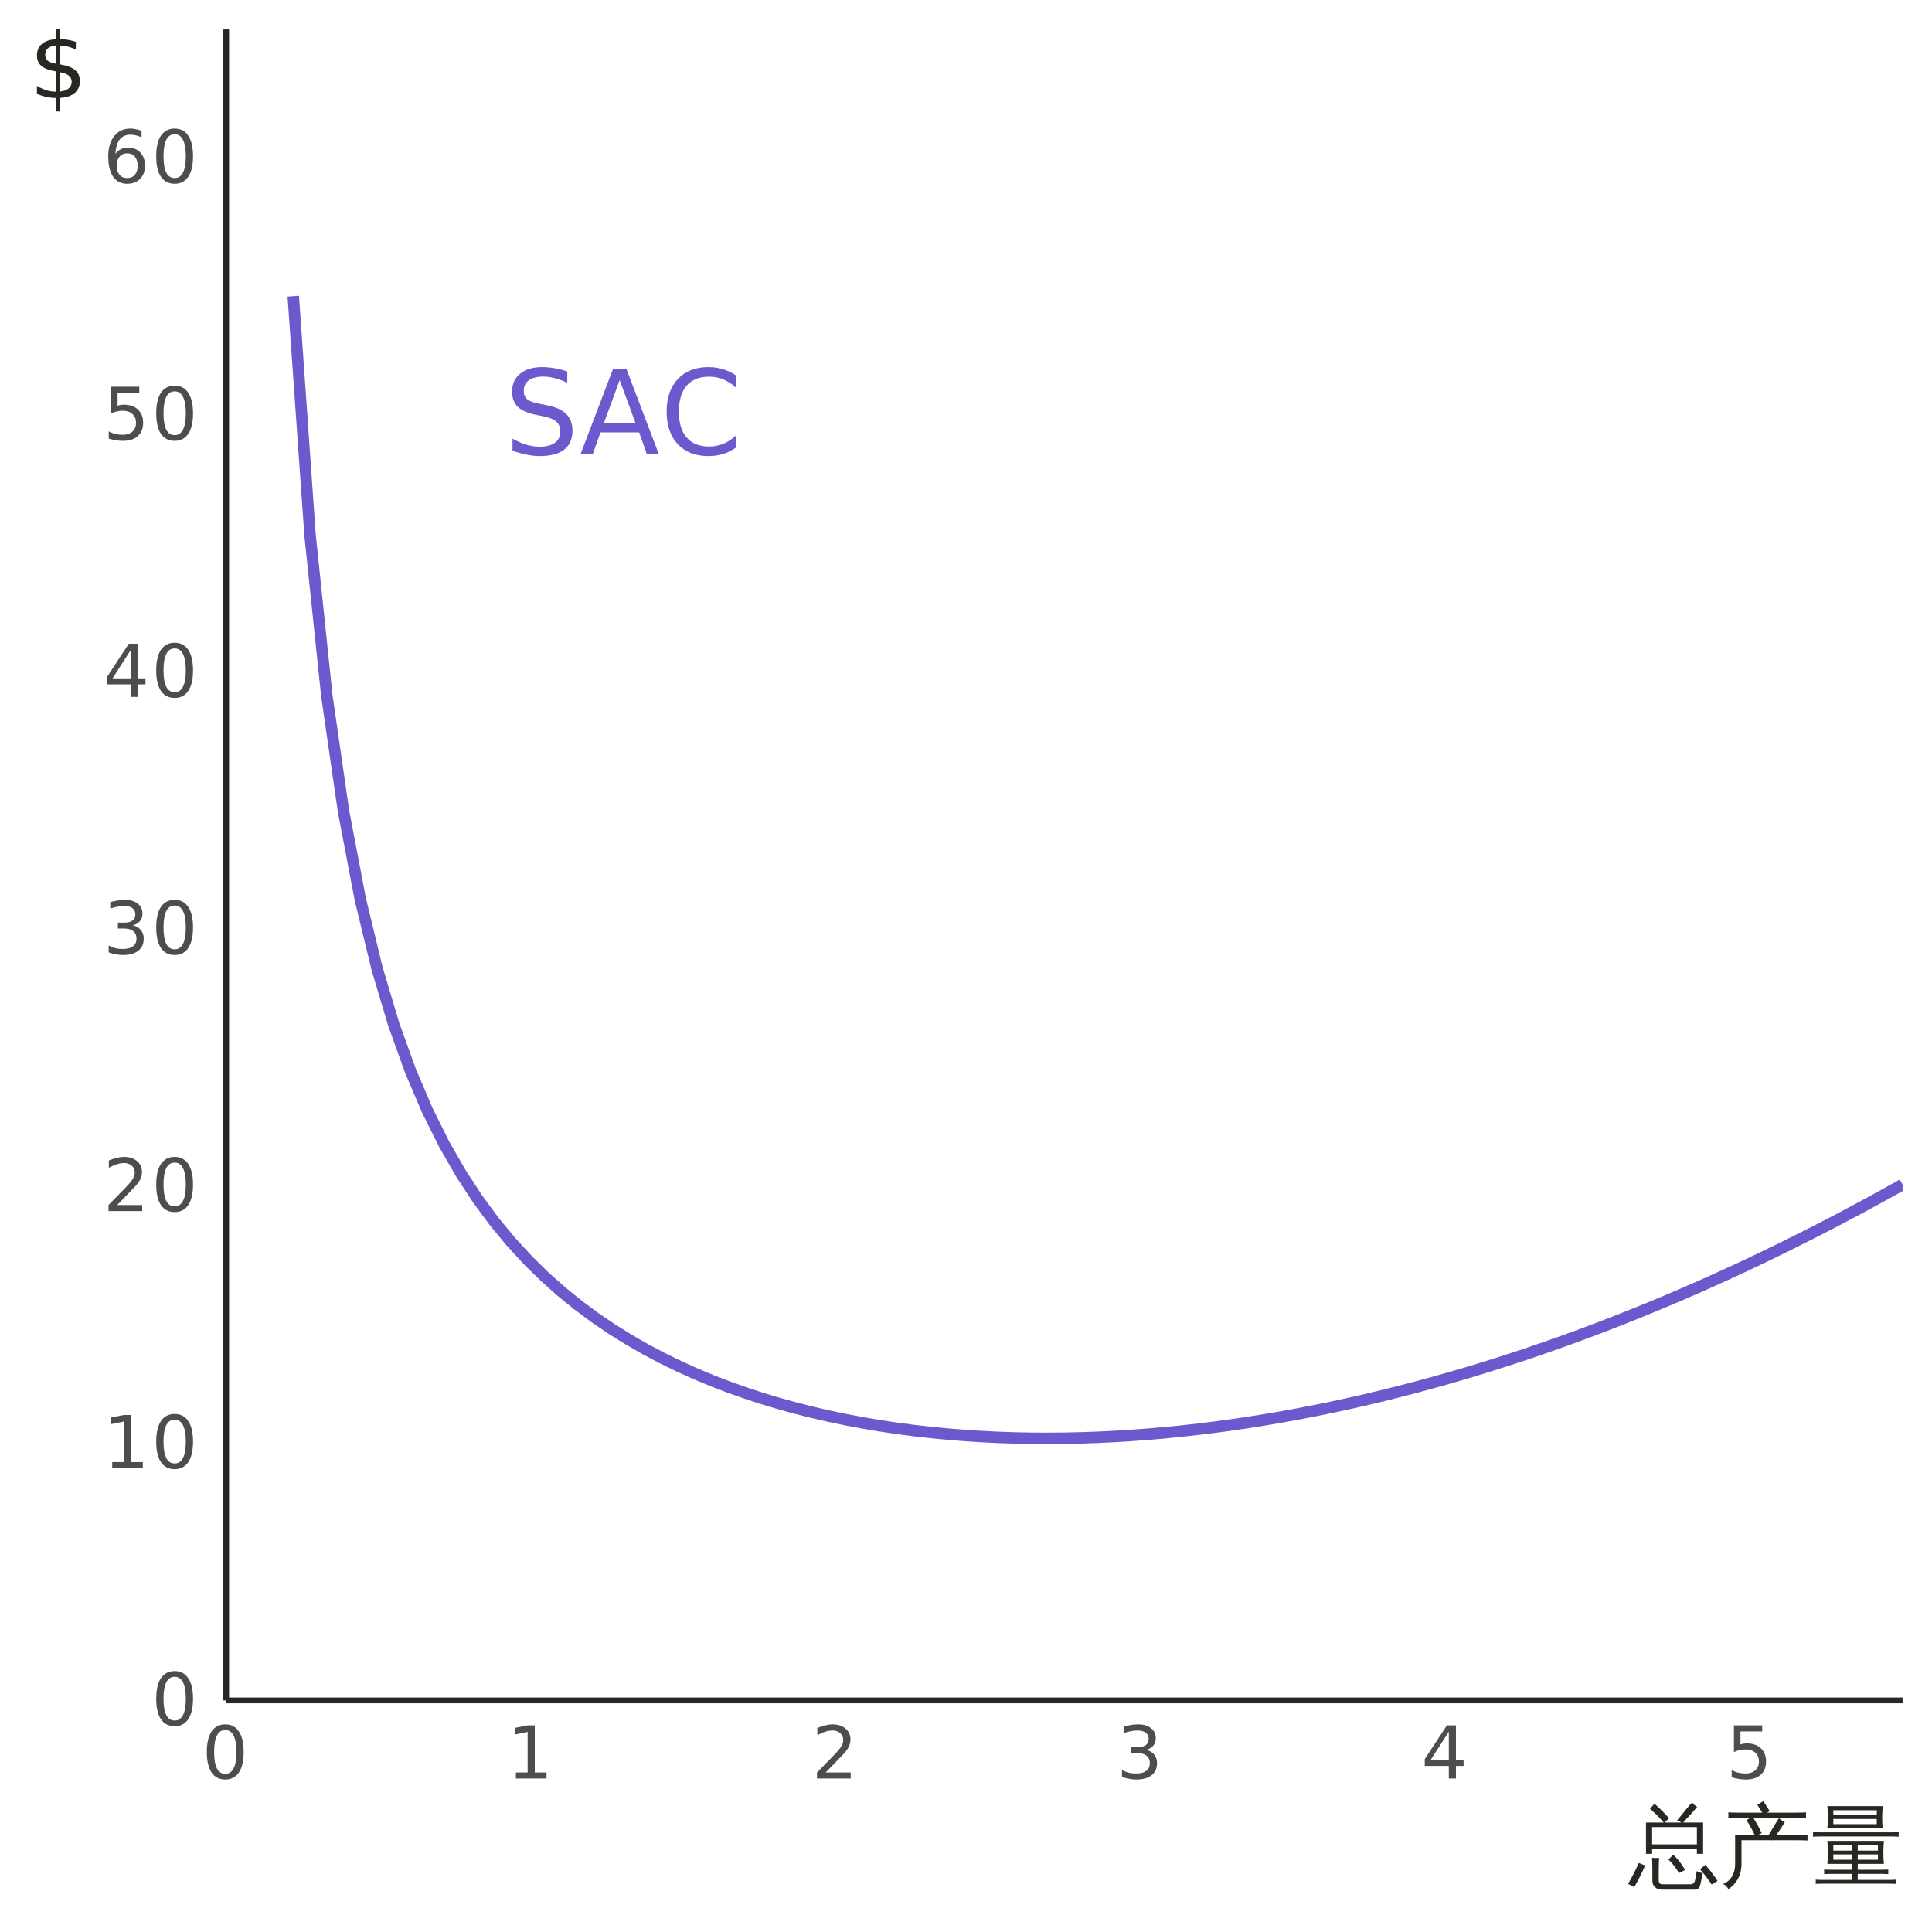
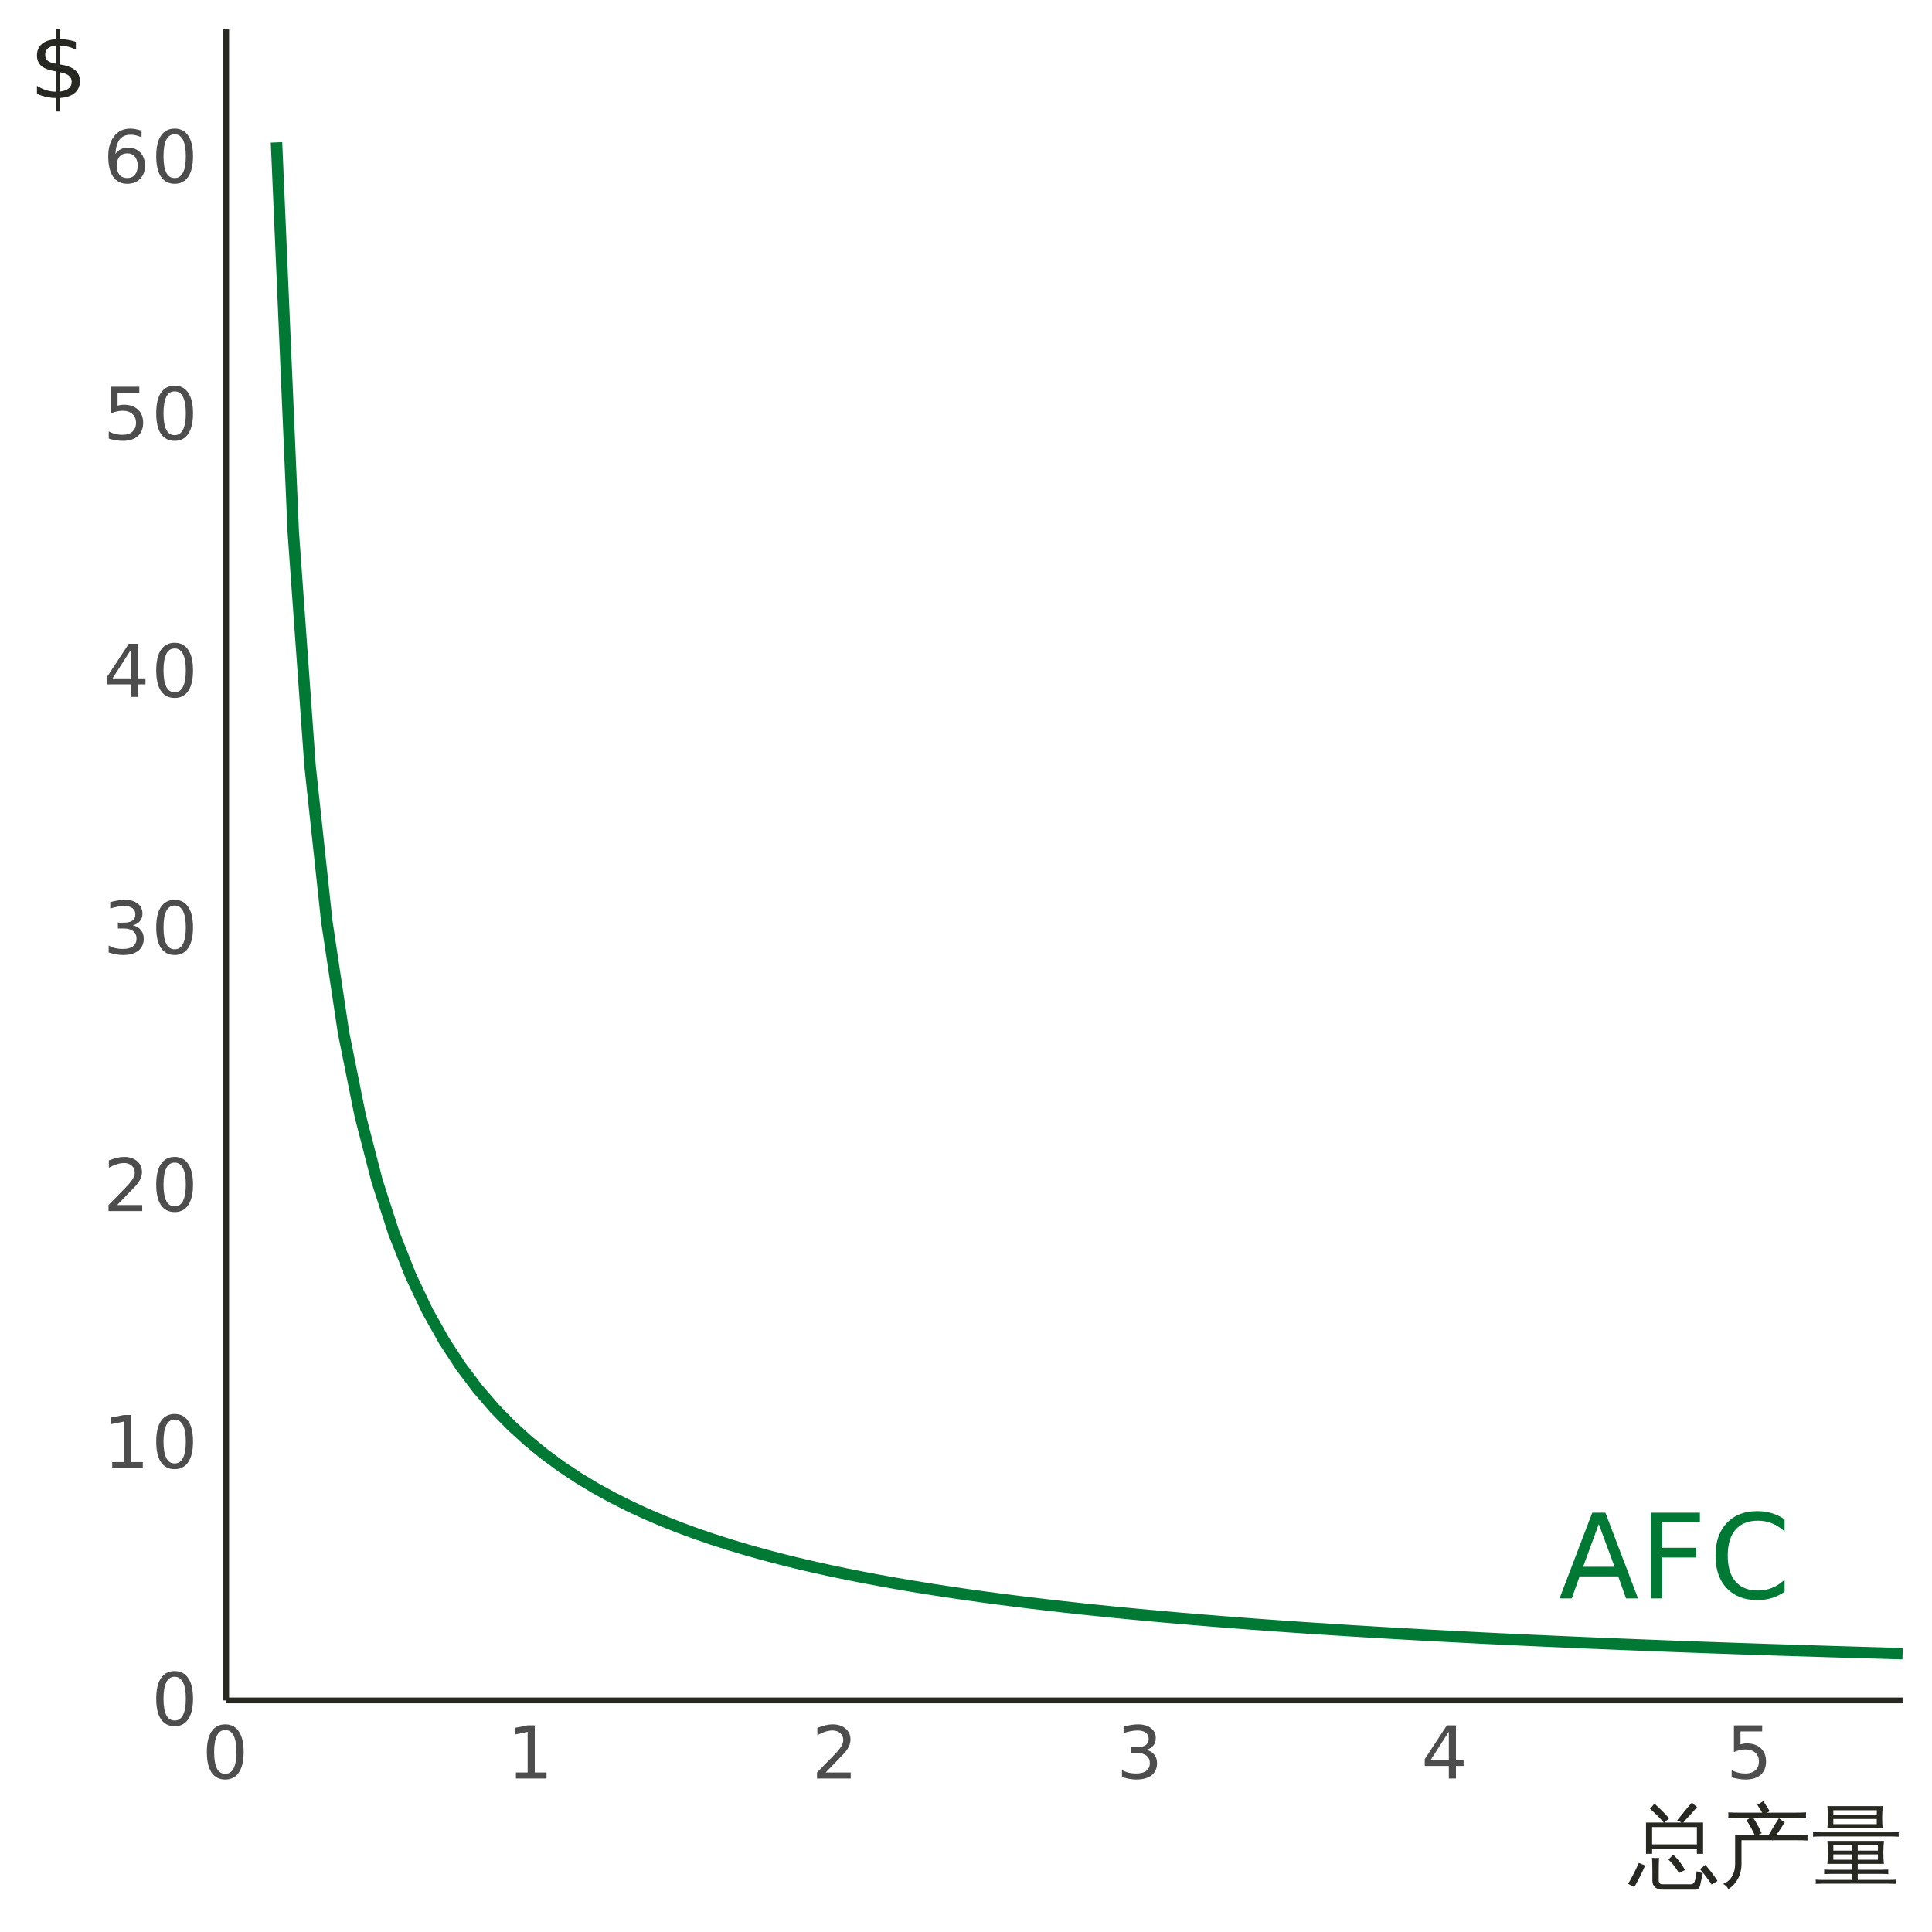
<svg xmlns="http://www.w3.org/2000/svg" xmlns:xlink="http://www.w3.org/1999/xlink" width="360" height="360" viewBox="0 0 360 360">
  <defs>
    <g>
      <g id="glyph-0-0">
        <path d="M 1.094 3.875 L 1.094 -15.453 L 12.047 -15.453 L 12.047 3.875 Z M 2.328 2.656 L 10.828 2.656 L 10.828 -14.219 L 2.328 -14.219 Z M 2.328 2.656 " />
      </g>
      <g id="glyph-0-1">
-         <path d="M 11.719 -15.453 L 11.719 -13.344 C 10.906 -13.727 10.133 -14.016 9.406 -14.203 C 8.676 -14.398 7.973 -14.5 7.297 -14.5 C 6.117 -14.5 5.207 -14.27 4.562 -13.812 C 3.926 -13.363 3.609 -12.719 3.609 -11.875 C 3.609 -11.164 3.82 -10.629 4.25 -10.266 C 4.676 -9.91 5.477 -9.625 6.656 -9.406 L 7.969 -9.141 C 9.582 -8.828 10.77 -8.285 11.531 -7.516 C 12.301 -6.742 12.688 -5.707 12.688 -4.406 C 12.688 -2.852 12.164 -1.676 11.125 -0.875 C 10.094 -0.082 8.57 0.312 6.562 0.312 C 5.812 0.312 5.008 0.223 4.156 0.047 C 3.301 -0.117 2.422 -0.367 1.516 -0.703 L 1.516 -2.938 C 2.391 -2.438 3.242 -2.062 4.078 -1.812 C 4.922 -1.562 5.75 -1.438 6.562 -1.438 C 7.801 -1.438 8.754 -1.68 9.422 -2.172 C 10.086 -2.66 10.422 -3.352 10.422 -4.25 C 10.422 -5.031 10.18 -5.641 9.703 -6.078 C 9.223 -6.523 8.438 -6.859 7.344 -7.078 L 6.016 -7.344 C 4.41 -7.656 3.242 -8.156 2.516 -8.844 C 1.797 -9.531 1.438 -10.484 1.438 -11.703 C 1.438 -13.109 1.93 -14.219 2.922 -15.031 C 3.922 -15.852 5.297 -16.266 7.047 -16.266 C 7.797 -16.266 8.555 -16.195 9.328 -16.062 C 10.109 -15.926 10.906 -15.723 11.719 -15.453 Z M 11.719 -15.453 " />
+         <path d="M 7.484 -13.844 L 4.562 -5.891 L 10.422 -5.891 Z M 6.266 -15.969 L 8.719 -15.969 L 14.797 0 L 12.562 0 L 11.109 -4.094 L 3.906 -4.094 L 2.453 0 L 0.172 0 Z M 6.266 -15.969 " />
      </g>
      <g id="glyph-0-2">
-         <path d="M 7.484 -13.844 L 4.562 -5.891 L 10.422 -5.891 Z M 6.266 -15.969 L 8.719 -15.969 L 14.797 0 L 12.562 0 L 11.109 -4.094 L 3.906 -4.094 L 2.453 0 L 0.172 0 Z M 6.266 -15.969 " />
+         <path d="M 2.156 -15.969 L 11.328 -15.969 L 11.328 -14.156 L 4.312 -14.156 L 4.312 -9.438 L 10.641 -9.438 L 10.641 -7.625 L 4.312 -7.625 L 4.312 0 L 2.156 0 Z M 2.156 -15.969 " />
      </g>
      <g id="glyph-0-3">
        <path d="M 14.109 -14.734 L 14.109 -12.469 C 13.379 -13.145 12.602 -13.648 11.781 -13.984 C 10.957 -14.316 10.082 -14.484 9.156 -14.484 C 7.332 -14.484 5.938 -13.926 4.969 -12.812 C 4 -11.695 3.516 -10.082 3.516 -7.969 C 3.516 -5.863 4 -4.254 4.969 -3.141 C 5.938 -2.023 7.332 -1.469 9.156 -1.469 C 10.082 -1.469 10.957 -1.633 11.781 -1.969 C 12.602 -2.301 13.379 -2.805 14.109 -3.484 L 14.109 -1.234 C 13.348 -0.711 12.547 -0.32 11.703 -0.062 C 10.859 0.188 9.969 0.312 9.031 0.312 C 6.613 0.312 4.707 -0.426 3.312 -1.906 C 1.926 -3.383 1.234 -5.406 1.234 -7.969 C 1.234 -10.531 1.926 -12.551 3.312 -14.031 C 4.707 -15.52 6.613 -16.266 9.031 -16.266 C 9.988 -16.266 10.891 -16.133 11.734 -15.875 C 12.578 -15.625 13.367 -15.242 14.109 -14.734 Z M 14.109 -14.734 " />
      </g>
      <g id="glyph-1-0">
        <path d="M 0.672 2.406 L 0.672 -9.578 L 7.469 -9.578 L 7.469 2.406 Z M 1.438 1.641 L 6.719 1.641 L 6.719 -8.828 L 1.438 -8.828 Z M 1.438 1.641 " />
      </g>
      <g id="glyph-1-1">
        <path d="M 4.328 -9.031 C 3.629 -9.031 3.109 -8.688 2.766 -8 C 2.422 -7.32 2.25 -6.301 2.25 -4.938 C 2.25 -3.582 2.422 -2.566 2.766 -1.891 C 3.109 -1.211 3.629 -0.875 4.328 -0.875 C 5.016 -0.875 5.531 -1.211 5.875 -1.891 C 6.227 -2.566 6.406 -3.582 6.406 -4.938 C 6.406 -6.301 6.227 -7.32 5.875 -8 C 5.531 -8.688 5.016 -9.031 4.328 -9.031 Z M 4.328 -10.094 C 5.43 -10.094 6.273 -9.648 6.859 -8.766 C 7.453 -7.891 7.75 -6.613 7.75 -4.938 C 7.75 -3.27 7.453 -2 6.859 -1.125 C 6.273 -0.25 5.43 0.188 4.328 0.188 C 3.211 0.188 2.359 -0.25 1.766 -1.125 C 1.18 -2 0.891 -3.27 0.891 -4.938 C 0.891 -6.613 1.18 -7.891 1.766 -8.766 C 2.359 -9.648 3.211 -10.094 4.328 -10.094 Z M 4.328 -10.094 " />
      </g>
      <g id="glyph-1-2">
        <path d="M 1.688 -1.125 L 3.875 -1.125 L 3.875 -8.688 L 1.5 -8.203 L 1.5 -9.438 L 3.859 -9.906 L 5.203 -9.906 L 5.203 -1.125 L 7.391 -1.125 L 7.391 0 L 1.688 0 Z M 1.688 -1.125 " />
      </g>
      <g id="glyph-1-3">
        <path d="M 2.609 -1.125 L 7.281 -1.125 L 7.281 0 L 1 0 L 1 -1.125 C 1.508 -1.656 2.203 -2.363 3.078 -3.25 C 3.953 -4.133 4.504 -4.707 4.734 -4.969 C 5.16 -5.445 5.457 -5.852 5.625 -6.188 C 5.801 -6.52 5.891 -6.848 5.891 -7.172 C 5.891 -7.703 5.703 -8.129 5.328 -8.453 C 4.961 -8.785 4.484 -8.953 3.891 -8.953 C 3.473 -8.953 3.031 -8.879 2.562 -8.734 C 2.094 -8.586 1.594 -8.367 1.062 -8.078 L 1.062 -9.438 C 1.602 -9.645 2.109 -9.805 2.578 -9.922 C 3.047 -10.035 3.473 -10.094 3.859 -10.094 C 4.891 -10.094 5.707 -9.832 6.312 -9.312 C 6.926 -8.801 7.234 -8.117 7.234 -7.266 C 7.234 -6.859 7.156 -6.473 7 -6.109 C 6.852 -5.742 6.578 -5.312 6.172 -4.812 C 6.055 -4.688 5.703 -4.316 5.109 -3.703 C 4.523 -3.086 3.691 -2.227 2.609 -1.125 Z M 2.609 -1.125 " />
      </g>
      <g id="glyph-1-4">
        <path d="M 5.516 -5.344 C 6.16 -5.207 6.66 -4.922 7.016 -4.484 C 7.379 -4.055 7.562 -3.52 7.562 -2.875 C 7.562 -1.895 7.223 -1.141 6.547 -0.609 C 5.879 -0.078 4.926 0.188 3.688 0.188 C 3.27 0.188 2.836 0.145 2.391 0.062 C 1.953 -0.008 1.5 -0.129 1.031 -0.297 L 1.031 -1.594 C 1.406 -1.375 1.812 -1.207 2.25 -1.094 C 2.695 -0.988 3.16 -0.938 3.641 -0.938 C 4.484 -0.938 5.125 -1.102 5.562 -1.438 C 6 -1.77 6.219 -2.25 6.219 -2.875 C 6.219 -3.457 6.016 -3.914 5.609 -4.25 C 5.203 -4.582 4.633 -4.75 3.906 -4.75 L 2.75 -4.75 L 2.75 -5.844 L 3.953 -5.844 C 4.609 -5.844 5.113 -5.973 5.469 -6.234 C 5.82 -6.504 6 -6.883 6 -7.375 C 6 -7.883 5.816 -8.273 5.453 -8.547 C 5.086 -8.816 4.57 -8.953 3.906 -8.953 C 3.539 -8.953 3.145 -8.91 2.719 -8.828 C 2.301 -8.754 1.836 -8.633 1.328 -8.469 L 1.328 -9.672 C 1.836 -9.805 2.316 -9.91 2.766 -9.984 C 3.211 -10.055 3.629 -10.094 4.016 -10.094 C 5.035 -10.094 5.844 -9.859 6.438 -9.391 C 7.031 -8.93 7.328 -8.305 7.328 -7.516 C 7.328 -6.973 7.172 -6.508 6.859 -6.125 C 6.547 -5.75 6.098 -5.488 5.516 -5.344 Z M 5.516 -5.344 " />
      </g>
      <g id="glyph-1-5">
        <path d="M 5.141 -8.734 L 1.75 -3.453 L 5.141 -3.453 Z M 4.781 -9.906 L 6.469 -9.906 L 6.469 -3.453 L 7.891 -3.453 L 7.891 -2.344 L 6.469 -2.344 L 6.469 0 L 5.141 0 L 5.141 -2.344 L 0.656 -2.344 L 0.656 -3.625 Z M 4.781 -9.906 " />
      </g>
      <g id="glyph-1-6">
        <path d="M 1.469 -9.906 L 6.734 -9.906 L 6.734 -8.781 L 2.688 -8.781 L 2.688 -6.359 C 2.883 -6.422 3.082 -6.469 3.281 -6.5 C 3.477 -6.531 3.672 -6.547 3.859 -6.547 C 4.961 -6.547 5.836 -6.242 6.484 -5.641 C 7.129 -5.035 7.453 -4.211 7.453 -3.172 C 7.453 -2.109 7.117 -1.281 6.453 -0.688 C 5.797 -0.102 4.863 0.188 3.656 0.188 C 3.238 0.188 2.812 0.148 2.375 0.078 C 1.945 0.016 1.504 -0.086 1.047 -0.234 L 1.047 -1.578 C 1.441 -1.359 1.852 -1.195 2.281 -1.094 C 2.707 -0.988 3.156 -0.938 3.625 -0.938 C 4.395 -0.938 5.004 -1.133 5.453 -1.531 C 5.898 -1.938 6.125 -2.484 6.125 -3.172 C 6.125 -3.867 5.898 -4.414 5.453 -4.812 C 5.004 -5.219 4.395 -5.422 3.625 -5.422 C 3.27 -5.422 2.914 -5.379 2.562 -5.297 C 2.207 -5.223 1.844 -5.102 1.469 -4.938 Z M 1.469 -9.906 " />
      </g>
      <g id="glyph-1-7">
        <path d="M 4.484 -5.484 C 3.879 -5.484 3.398 -5.273 3.047 -4.859 C 2.703 -4.453 2.531 -3.891 2.531 -3.172 C 2.531 -2.461 2.703 -1.898 3.047 -1.484 C 3.398 -1.078 3.879 -0.875 4.484 -0.875 C 5.086 -0.875 5.562 -1.078 5.906 -1.484 C 6.258 -1.898 6.438 -2.461 6.438 -3.172 C 6.438 -3.891 6.258 -4.453 5.906 -4.859 C 5.562 -5.273 5.086 -5.484 4.484 -5.484 Z M 7.156 -9.688 L 7.156 -8.469 C 6.812 -8.625 6.469 -8.742 6.125 -8.828 C 5.781 -8.91 5.441 -8.953 5.109 -8.953 C 4.223 -8.953 3.547 -8.656 3.078 -8.062 C 2.617 -7.469 2.352 -6.566 2.281 -5.359 C 2.539 -5.742 2.867 -6.035 3.266 -6.234 C 3.66 -6.441 4.094 -6.547 4.562 -6.547 C 5.562 -6.547 6.348 -6.242 6.922 -5.641 C 7.504 -5.035 7.797 -4.211 7.797 -3.172 C 7.797 -2.16 7.492 -1.348 6.891 -0.734 C 6.285 -0.117 5.484 0.188 4.484 0.188 C 3.336 0.188 2.461 -0.25 1.859 -1.125 C 1.254 -2 0.953 -3.27 0.953 -4.938 C 0.953 -6.508 1.32 -7.758 2.062 -8.688 C 2.801 -9.625 3.801 -10.094 5.062 -10.094 C 5.395 -10.094 5.734 -10.055 6.078 -9.984 C 6.422 -9.922 6.781 -9.82 7.156 -9.688 Z M 7.156 -9.688 " />
      </g>
      <g id="glyph-2-0">
        <path d="M 0.562 0 L 0.562 -11.328 L 5.078 -11.328 L 5.078 0 Z M 1.125 -0.562 L 4.516 -0.562 L 4.516 -10.766 L 1.125 -10.766 Z M 1.125 -0.562 " />
      </g>
      <g id="glyph-2-1">
        <path d="M 4.328 -4.453 L 3.188 -4.453 L 3.188 -10.281 L 6.5 -10.281 C 5.707 -11.195 4.852 -12.051 3.938 -12.844 L 4.766 -13.797 C 5.734 -12.941 6.645 -12.031 7.5 -11.062 L 6.609 -10.281 L 9.766 -10.281 C 9.523 -10.477 9.258 -10.609 8.969 -10.672 L 9.75 -11.609 C 10.414 -12.441 10.758 -12.867 10.781 -12.891 L 11.75 -14.016 C 12.039 -13.703 12.359 -13.422 12.703 -13.172 L 11.734 -12.047 L 10.625 -10.859 L 10.125 -10.281 L 13.828 -10.281 L 13.828 -4.453 L 12.672 -4.453 L 12.672 -5.375 L 4.328 -5.375 Z M 12.672 -9.438 L 4.328 -9.438 L 4.328 -6.219 L 12.672 -6.219 Z M 15.422 1.266 C 14.754 0.254 14.031 -0.695 13.25 -1.594 L 14.25 -2.391 C 15.07 -1.461 15.828 -0.469 16.516 0.594 Z M 9.328 -0.859 C 8.797 -1.816 8.141 -2.66 7.359 -3.391 L 8.266 -4.281 C 9.141 -3.469 9.875 -2.52 10.469 -1.438 Z M 12.641 -1.234 C 12.953 -1.035 13.332 -0.914 13.781 -0.875 L 13.297 1.328 C 13.254 1.578 13.156 1.785 13 1.953 C 12.844 2.129 12.656 2.219 12.438 2.219 L 6.125 2.219 C 5.625 2.219 5.207 2.066 4.875 1.766 C 4.539 1.461 4.375 1.055 4.375 0.547 L 4.375 -1.391 C 4.375 -2.172 4.352 -2.941 4.312 -3.703 C 4.75 -3.66 5.188 -3.66 5.625 -3.703 C 5.582 -2.941 5.562 -2.172 5.562 -1.391 L 5.562 0.547 C 5.562 0.723 5.613 0.879 5.719 1.016 C 5.832 1.148 5.973 1.219 6.141 1.219 L 11.594 1.219 C 11.781 1.219 11.938 1.145 12.062 1 C 12.195 0.863 12.285 0.691 12.328 0.484 Z M -0.141 1.141 C 0.586 -0.109 1.25 -1.406 1.844 -2.75 L 3.031 -2.281 C 2.426 -0.883 1.75 0.457 1 1.75 Z M -0.141 1.141 " />
      </g>
      <g id="glyph-2-2">
        <path d="M 2.797 -2.609 L 2.797 -7.953 L 6.453 -7.953 C 6.004 -8.898 5.492 -9.816 4.922 -10.703 L 5.625 -11.172 L 3.453 -11.172 C 2.805 -11.172 2.16 -11.156 1.516 -11.125 C 1.555 -11.477 1.555 -11.828 1.516 -12.172 C 2.16 -12.141 2.805 -12.125 3.453 -12.125 L 7.859 -12.125 L 6.938 -13.578 L 8.047 -14.281 L 9.234 -12.422 L 8.766 -12.125 L 14.094 -12.125 C 14.738 -12.125 15.379 -12.141 16.016 -12.172 C 15.984 -11.828 15.984 -11.477 16.016 -11.125 C 15.379 -11.156 14.738 -11.172 14.094 -11.172 L 6.172 -11.172 C 6.766 -10.242 7.289 -9.285 7.75 -8.297 L 6.984 -7.953 L 9.047 -7.953 L 10.156 -9.828 L 10.953 -11.078 C 11.297 -10.797 11.664 -10.555 12.062 -10.359 C 11.812 -9.941 11.547 -9.523 11.266 -9.109 L 10.453 -7.953 L 14.359 -7.953 C 15.016 -7.953 15.66 -7.961 16.297 -7.984 C 16.266 -7.641 16.266 -7.289 16.297 -6.938 C 15.66 -6.969 15.016 -6.984 14.359 -6.984 L 9.844 -6.984 L 9.797 -6.922 C 9.773 -6.941 9.75 -6.961 9.719 -6.984 L 3.984 -6.984 L 3.984 -2.609 C 3.984 -1.523 3.758 -0.582 3.312 0.219 C 2.863 1.031 2.27 1.664 1.531 2.125 C 1.32 1.688 0.992 1.363 0.547 1.156 C 1.242 0.895 1.789 0.441 2.188 -0.203 C 2.594 -0.848 2.797 -1.648 2.797 -2.609 Z M 2.797 -2.609 " />
      </g>
      <g id="glyph-2-3">
        <path d="M 15.844 0.359 C 15.801 0.617 15.801 0.879 15.844 1.141 C 15.363 1.117 14.883 1.109 14.406 1.109 L 2.219 1.109 C 1.75 1.109 1.281 1.117 0.812 1.141 C 0.832 0.879 0.832 0.617 0.812 0.359 C 1.281 0.391 1.75 0.406 2.219 0.406 L 7.516 0.406 L 7.516 -0.719 L 3.938 -0.719 C 3.414 -0.719 2.895 -0.703 2.375 -0.672 C 2.406 -0.953 2.406 -1.234 2.375 -1.516 C 2.895 -1.492 3.414 -1.484 3.938 -1.484 L 7.516 -1.484 L 7.516 -2.578 L 2.984 -2.578 C 3.117 -4.004 3.117 -5.43 2.984 -6.859 L 13.531 -6.859 C 13.383 -5.43 13.379 -4.004 13.516 -2.578 L 8.641 -2.578 L 8.641 -1.484 L 12.797 -1.484 C 13.316 -1.484 13.832 -1.492 14.344 -1.516 C 14.32 -1.234 14.32 -0.953 14.344 -0.672 C 13.832 -0.703 13.316 -0.719 12.797 -0.719 L 8.641 -0.719 L 8.641 0.406 L 14.406 0.406 C 14.883 0.406 15.363 0.391 15.844 0.359 Z M 16.281 -8.484 C 16.258 -8.203 16.258 -7.922 16.281 -7.641 C 15.77 -7.672 15.258 -7.688 14.75 -7.688 L 1.859 -7.688 C 1.336 -7.688 0.82 -7.672 0.312 -7.641 C 0.332 -7.922 0.332 -8.203 0.312 -8.484 C 0.832 -8.461 1.348 -8.453 1.859 -8.453 L 14.75 -8.453 C 15.25 -8.453 15.758 -8.461 16.281 -8.484 Z M 2.984 -9.219 C 3.117 -10.602 3.117 -11.977 2.984 -13.344 L 13.312 -13.344 C 13.164 -11.977 13.156 -10.602 13.281 -9.219 Z M 8.641 -5.047 L 12.406 -5.047 L 12.406 -6.094 L 8.641 -6.094 Z M 7.516 -5.047 L 7.516 -6.094 L 4.094 -6.094 L 4.094 -5.047 Z M 8.641 -4.344 L 8.641 -3.344 L 12.406 -3.344 L 12.406 -4.344 Z M 7.516 -4.344 L 4.094 -4.344 L 4.094 -3.344 L 7.516 -3.344 Z M 4.094 -12.578 L 4.094 -11.641 L 12.188 -11.641 L 12.203 -12.578 Z M 4.094 -10.938 L 4.094 -9.984 L 12.188 -9.984 L 12.188 -10.938 Z M 4.094 -10.938 " />
      </g>
      <g id="glyph-3-0">
        <path d="M 0.844 3 L 0.844 -11.984 L 9.344 -11.984 L 9.344 3 Z M 1.797 2.062 L 8.406 2.062 L 8.406 -11.031 L 1.797 -11.031 Z M 1.797 2.062 " />
      </g>
      <g id="glyph-3-1">
        <path d="M 5.75 2.5 L 4.922 2.5 L 4.906 0 C 4.32 -0.008 3.738 -0.078 3.156 -0.203 C 2.582 -0.328 2 -0.516 1.406 -0.766 L 1.406 -2.266 C 1.977 -1.91 2.551 -1.641 3.125 -1.453 C 3.707 -1.273 4.305 -1.18 4.922 -1.172 L 4.922 -4.969 C 3.691 -5.164 2.797 -5.5 2.234 -5.969 C 1.68 -6.445 1.406 -7.102 1.406 -7.938 C 1.406 -8.832 1.707 -9.539 2.312 -10.062 C 2.914 -10.582 3.785 -10.883 4.922 -10.969 L 4.922 -12.922 L 5.75 -12.922 L 5.75 -10.984 C 6.258 -10.961 6.754 -10.91 7.234 -10.828 C 7.711 -10.742 8.188 -10.625 8.656 -10.469 L 8.656 -9.016 C 8.188 -9.254 7.711 -9.438 7.234 -9.562 C 6.754 -9.688 6.258 -9.758 5.75 -9.781 L 5.75 -6.25 C 7 -6.051 7.922 -5.703 8.516 -5.203 C 9.109 -4.703 9.406 -4.02 9.406 -3.156 C 9.406 -2.227 9.086 -1.492 8.453 -0.953 C 7.828 -0.41 6.926 -0.098 5.75 -0.016 Z M 4.922 -6.391 L 4.922 -9.797 C 4.273 -9.723 3.781 -9.539 3.438 -9.25 C 3.102 -8.957 2.938 -8.566 2.938 -8.078 C 2.938 -7.598 3.094 -7.223 3.406 -6.953 C 3.719 -6.691 4.223 -6.504 4.922 -6.391 Z M 5.75 -4.797 L 5.75 -1.203 C 6.445 -1.297 6.973 -1.492 7.328 -1.797 C 7.691 -2.109 7.875 -2.508 7.875 -3 C 7.875 -3.488 7.703 -3.875 7.359 -4.156 C 7.016 -4.445 6.477 -4.66 5.75 -4.797 Z M 5.75 -4.797 " />
      </g>
    </g>
    <clipPath id="clip-0">
-       <path clip-rule="nonzero" d="M 53 54 L 354.523 54 L 354.523 270 L 53 270 Z M 53 54 " />
+       <path clip-rule="nonzero" d="M 50 25 L 354.523 25 L 354.523 310 L 50 310 Z M 50 25 " />
    </clipPath>
  </defs>
  <rect x="-36" y="-36" width="432" height="432" fill="rgb(100%, 100%, 100%)" fill-opacity="1" />
  <g clip-path="url(#clip-0)">
-     <path fill="none" stroke-width="2.134" stroke-linecap="butt" stroke-linejoin="round" stroke="rgb(41.569%, 35.294%, 80.392%)" stroke-opacity="1" stroke-miterlimit="10" d="M 54.645 55.188 L 57.77 99.66 L 60.895 129.586 L 64.016 151.191 L 67.141 167.578 L 70.266 180.484 L 73.387 190.938 L 76.512 199.605 L 79.637 206.926 L 82.758 213.199 L 85.883 218.648 L 89.008 223.43 L 92.129 227.664 L 95.254 231.441 L 98.379 234.832 L 101.5 237.898 L 104.625 240.68 L 107.75 243.211 L 110.871 245.527 L 113.996 247.652 L 117.121 249.602 L 120.242 251.398 L 123.367 253.051 L 126.492 254.578 L 129.613 255.988 L 132.738 257.289 L 135.863 258.488 L 138.984 259.594 L 142.109 260.613 L 145.234 261.551 L 148.355 262.41 L 151.48 263.195 L 154.605 263.91 L 157.727 264.562 L 160.852 265.148 L 163.977 265.676 L 167.098 266.141 L 170.223 266.555 L 173.348 266.91 L 176.469 267.215 L 179.594 267.469 L 182.719 267.672 L 185.84 267.828 L 188.965 267.938 L 192.09 268 L 195.211 268.02 L 198.336 267.992 L 201.461 267.926 L 204.582 267.816 L 207.707 267.664 L 210.832 267.473 L 213.953 267.238 L 217.078 266.969 L 220.203 266.656 L 223.324 266.309 L 226.449 265.922 L 229.574 265.496 L 232.695 265.035 L 235.82 264.535 L 238.945 264 L 242.066 263.43 L 245.191 262.824 L 248.316 262.184 L 251.438 261.508 L 254.562 260.797 L 257.688 260.051 L 260.809 259.27 L 263.934 258.457 L 267.059 257.609 L 270.18 256.727 L 273.305 255.812 L 276.43 254.863 L 279.551 253.883 L 282.676 252.867 L 285.801 251.82 L 288.922 250.742 L 292.047 249.629 L 295.172 248.484 L 298.293 247.305 L 301.418 246.098 L 304.543 244.855 L 307.664 243.582 L 310.789 242.277 L 313.914 240.941 L 317.035 239.574 L 320.16 238.172 L 323.285 236.742 L 326.406 235.281 L 329.531 233.785 L 332.656 232.262 L 335.777 230.703 L 338.902 229.117 L 342.027 227.5 L 345.148 225.848 L 348.273 224.168 L 351.398 222.457 L 354.52 220.715 " />
+     <path fill="none" stroke-width="2.134" stroke-linecap="butt" stroke-linejoin="round" stroke="rgb(0%, 47.451%, 20.784%)" stroke-opacity="1" stroke-miterlimit="10" d="M 51.523 26.527 L 54.645 99.109 L 57.77 142.656 L 60.895 171.688 L 64.016 192.426 L 67.141 207.98 L 70.266 220.074 L 73.387 229.754 L 76.512 237.672 L 79.637 244.27 L 82.758 249.852 L 85.883 254.637 L 89.008 258.785 L 92.129 262.414 L 95.254 265.617 L 98.379 268.461 L 101.5 271.008 L 104.625 273.301 L 107.75 275.375 L 110.871 277.262 L 113.996 278.98 L 117.121 280.559 L 120.242 282.012 L 123.367 283.352 L 126.492 284.59 L 129.613 285.742 L 132.738 286.816 L 135.863 287.816 L 138.984 288.754 L 142.109 289.633 L 145.234 290.457 L 148.355 291.234 L 151.48 291.965 L 154.605 292.656 L 157.727 293.309 L 160.852 293.93 L 163.977 294.516 L 167.098 295.074 L 170.223 295.605 L 173.348 296.113 L 176.469 296.594 L 179.594 297.055 L 182.719 297.496 L 185.84 297.914 L 188.965 298.316 L 192.09 298.703 L 195.211 299.074 L 198.336 299.43 L 201.461 299.773 L 204.582 300.102 L 207.707 300.418 L 210.832 300.719 L 213.953 301.012 L 217.078 301.297 L 220.203 301.57 L 223.324 301.832 L 226.449 302.086 L 229.574 302.332 L 232.695 302.57 L 235.82 302.801 L 238.945 303.023 L 242.066 303.242 L 245.191 303.449 L 248.316 303.652 L 251.438 303.852 L 257.688 304.227 L 260.809 304.406 L 263.934 304.582 L 267.059 304.754 L 270.18 304.918 L 276.43 305.238 L 279.551 305.391 L 282.676 305.539 L 285.801 305.684 L 288.922 305.824 L 295.172 306.098 L 298.293 306.227 L 301.418 306.355 L 304.543 306.48 L 307.664 306.602 L 310.789 306.723 L 313.914 306.84 L 317.035 306.953 L 323.285 307.172 L 326.406 307.277 L 329.531 307.383 L 332.656 307.484 L 335.777 307.582 L 342.027 307.777 L 345.148 307.871 L 351.398 308.051 L 354.52 308.141 " />
  </g>
-   <g fill="rgb(41.569%, 35.294%, 80.392%)" fill-opacity="1">
-     <use xlink:href="#glyph-0-1" x="93.984" y="84.671" />
-     <use xlink:href="#glyph-0-2" x="107.984" y="84.671" />
-     <use xlink:href="#glyph-0-3" x="122.984" y="84.671" />
+   <g fill="rgb(0%, 47.451%, 20.784%)" fill-opacity="1">
+     <use xlink:href="#glyph-0-1" x="290.426" y="297.839" />
+     <use xlink:href="#glyph-0-2" x="305.426" y="297.839" />
+     <use xlink:href="#glyph-0-3" x="318.426" y="297.839" />
  </g>
  <path fill="none" stroke-width="1.067" stroke-linecap="butt" stroke-linejoin="round" stroke="rgb(15.294%, 15.686%, 13.333%)" stroke-opacity="1" stroke-miterlimit="10" d="M 42.152 316.848 L 42.152 5.48 " />
  <g fill="rgb(30.196%, 30.196%, 30.196%)" fill-opacity="1">
    <use xlink:href="#glyph-1-1" x="28.219" y="321.471" />
  </g>
  <g fill="rgb(30.196%, 30.196%, 30.196%)" fill-opacity="1">
    <use xlink:href="#glyph-1-2" x="19.219" y="273.568" />
    <use xlink:href="#glyph-1-1" x="28.219" y="273.568" />
  </g>
  <g fill="rgb(30.196%, 30.196%, 30.196%)" fill-opacity="1">
    <use xlink:href="#glyph-1-3" x="19.219" y="225.666" />
    <use xlink:href="#glyph-1-1" x="28.219" y="225.666" />
  </g>
  <g fill="rgb(30.196%, 30.196%, 30.196%)" fill-opacity="1">
    <use xlink:href="#glyph-1-4" x="19.219" y="177.764" />
    <use xlink:href="#glyph-1-1" x="28.219" y="177.764" />
  </g>
  <g fill="rgb(30.196%, 30.196%, 30.196%)" fill-opacity="1">
    <use xlink:href="#glyph-1-5" x="19.219" y="129.861" />
    <use xlink:href="#glyph-1-1" x="28.219" y="129.861" />
  </g>
  <g fill="rgb(30.196%, 30.196%, 30.196%)" fill-opacity="1">
    <use xlink:href="#glyph-1-6" x="19.219" y="81.959" />
    <use xlink:href="#glyph-1-1" x="28.219" y="81.959" />
  </g>
  <g fill="rgb(30.196%, 30.196%, 30.196%)" fill-opacity="1">
    <use xlink:href="#glyph-1-7" x="19.219" y="34.053" />
    <use xlink:href="#glyph-1-1" x="28.219" y="34.053" />
  </g>
  <path fill="none" stroke-width="1.067" stroke-linecap="butt" stroke-linejoin="round" stroke="rgb(15.294%, 15.686%, 13.333%)" stroke-opacity="1" stroke-miterlimit="10" d="M 42.152 316.848 L 354.52 316.848 " />
  <g fill="rgb(30.196%, 30.196%, 30.196%)" fill-opacity="1">
    <use xlink:href="#glyph-1-1" x="37.652" y="331.404" />
  </g>
  <g fill="rgb(30.196%, 30.196%, 30.196%)" fill-opacity="1">
    <use xlink:href="#glyph-1-2" x="94.445" y="331.404" />
  </g>
  <g fill="rgb(30.196%, 30.196%, 30.196%)" fill-opacity="1">
    <use xlink:href="#glyph-1-3" x="151.238" y="331.404" />
  </g>
  <g fill="rgb(30.196%, 30.196%, 30.196%)" fill-opacity="1">
    <use xlink:href="#glyph-1-4" x="208.035" y="331.404" />
  </g>
  <g fill="rgb(30.196%, 30.196%, 30.196%)" fill-opacity="1">
    <use xlink:href="#glyph-1-5" x="264.828" y="331.404" />
  </g>
  <g fill="rgb(30.196%, 30.196%, 30.196%)" fill-opacity="1">
    <use xlink:href="#glyph-1-6" x="321.625" y="331.404" />
  </g>
  <g fill="rgb(15.294%, 15.686%, 13.333%)" fill-opacity="1">
    <use xlink:href="#glyph-2-1" x="303.52" y="349.889" />
    <use xlink:href="#glyph-2-2" x="320.52" y="349.889" />
    <use xlink:href="#glyph-2-3" x="337.52" y="349.889" />
  </g>
  <g fill="rgb(15.294%, 15.686%, 13.333%)" fill-opacity="1">
    <use xlink:href="#glyph-3-1" x="5.48" y="18.261" />
  </g>
</svg>
